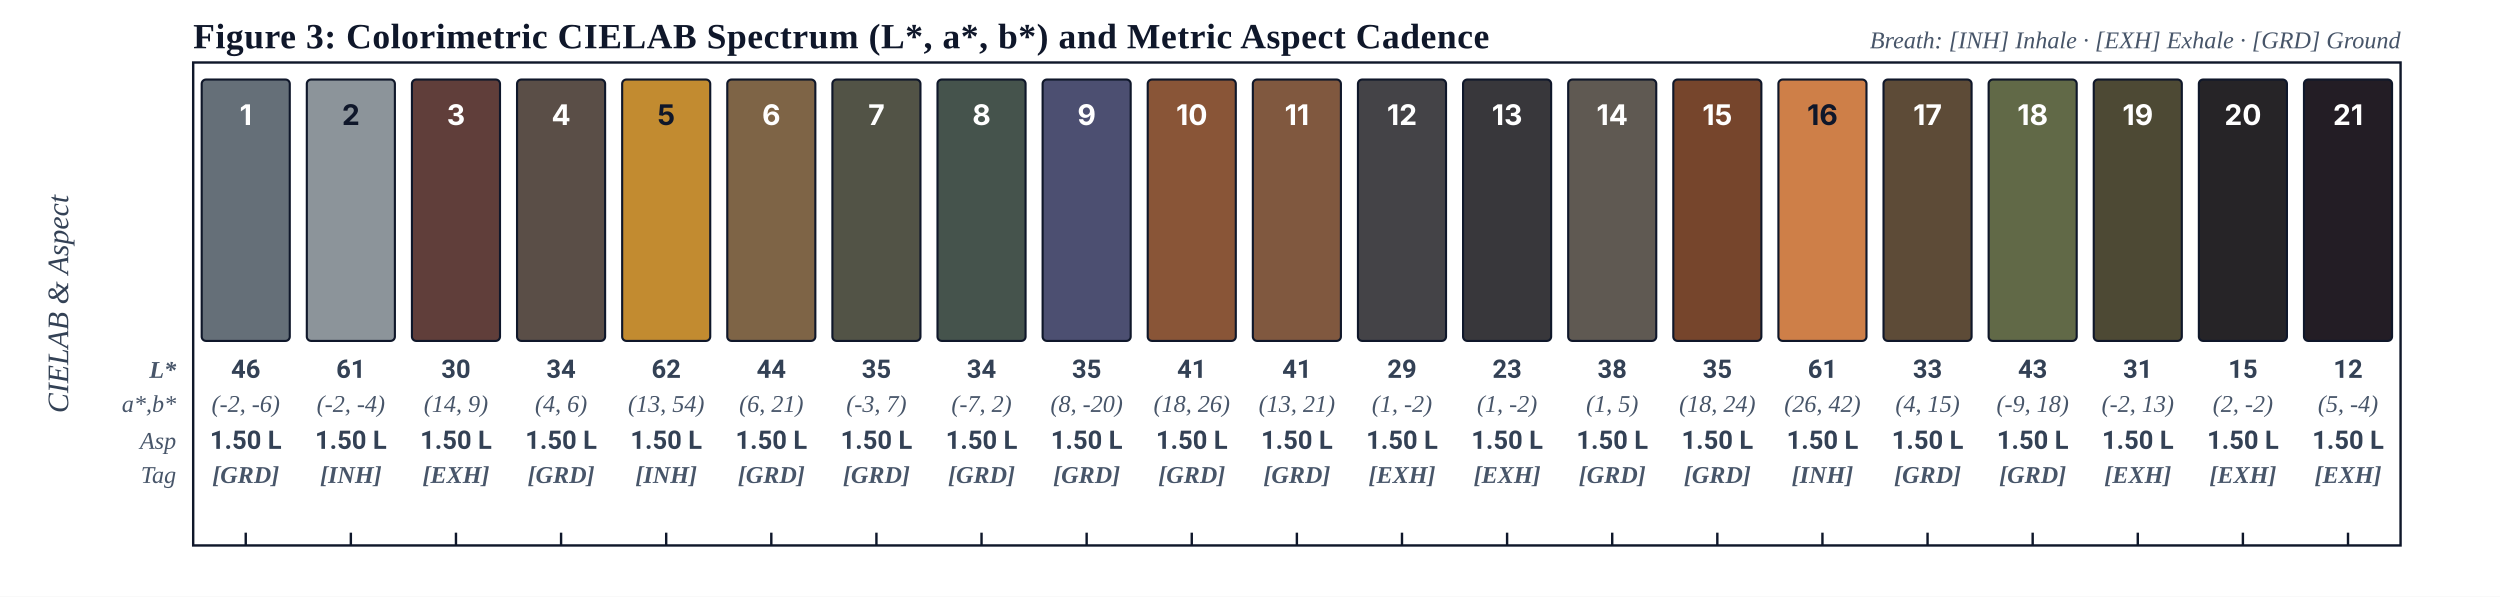
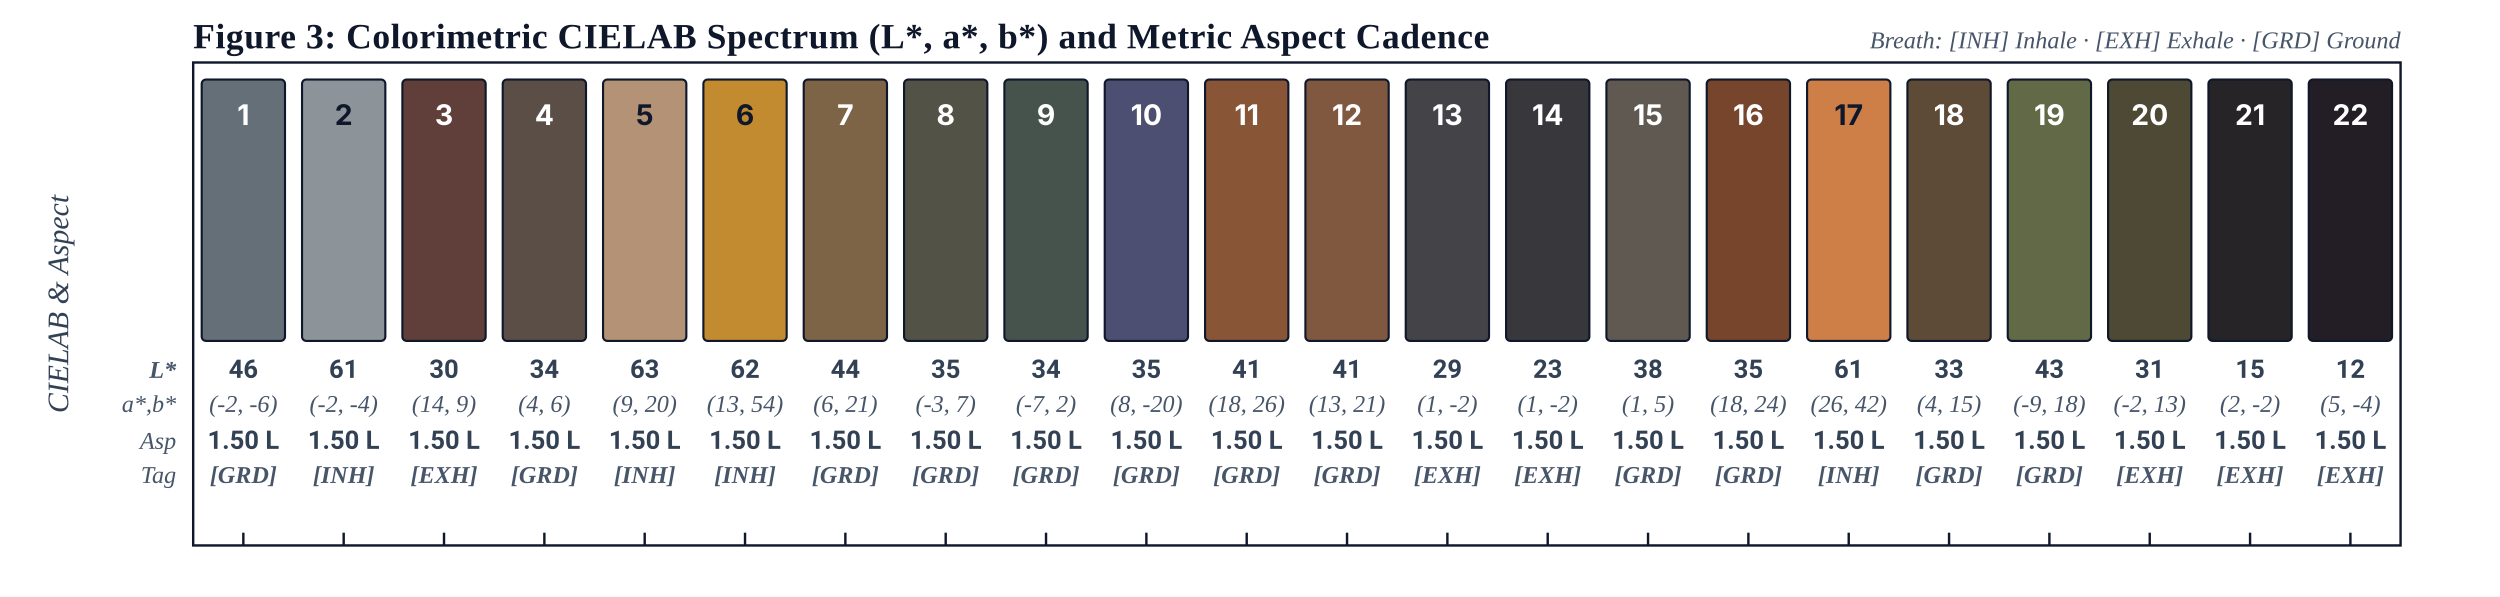
<svg xmlns="http://www.w3.org/2000/svg" viewBox="0 0 880 210" width="100%" height="100%">
  <style>
    .paper-bg { fill: #ffffff; }
    .spine-box { fill: #ffffff; stroke: #0f172a; stroke-width: 0.85; }
    .tick-line { stroke: #0f172a; stroke-width: 0.85; }
    .fig-heading { fill: #0f172a; font-family: "Times New Roman", Times, "Nimbus Roman No9 L", "Liberation Serif", serif; font-size: 12.5px; font-weight: bold; letter-spacing: 0.2px; }
    .axis-title { fill: #334155; font-family: "Times New Roman", Times, "Nimbus Roman No9 L", "Liberation Serif", serif; font-size: 10.5px; font-style: italic; }
    .tick-label { fill: #334155; font-family: -apple-system, BlinkMacSystemFont, "Segoe UI", Roboto, Helvetica, Arial, sans-serif; font-size: 9px; font-variant-numeric: tabular-nums; }
    .threshold-label { fill: #475569; font-family: "Times New Roman", Times, "Nimbus Roman No9 L", "Liberation Serif", serif; font-size: 8.5px; font-style: italic; }
  </style>
  <rect width="880" height="210" class="paper-bg" />
  <text x="68" y="17" class="fig-heading">Figure 3: Colorimetric CIELAB Spectrum (L*, a*, b*) and Metric Aspect Cadence</text>
  <rect x="68" y="22" width="777" height="170" class="spine-box" />
  <text transform="translate(24, 107) rotate(-90)" class="axis-title" text-anchor="middle">CIELAB &amp; Aspect</text>
  <text x="845" y="17" class="threshold-label" text-anchor="end">Breath: [INH] Inhale · [EXH] Exhale · [GRD] Ground</text>
  <text x="62" y="133" class="threshold-label" font-weight="bold" text-anchor="end">L*</text>
  <text x="62" y="145" class="threshold-label" text-anchor="end">a*,b*</text>
  <text x="62" y="158" class="threshold-label" text-anchor="end">Asp</text>
  <text x="62" y="170" class="threshold-label" text-anchor="end">Tag</text>
-   <rect x="71" y="28" width="31" height="92" fill="rgb(101, 111, 120)" stroke="#0f172a" stroke-width="0.75" rx="1.5" />
-   <text x="86.5" y="44" fill="#ffffff" font-family="-apple-system, sans-serif" font-size="10px" font-weight="bold" text-anchor="middle">1</text>
-   <text x="86.5" y="133" class="tick-label" font-weight="600" text-anchor="middle">46</text>
-   <text x="86.5" y="145" class="threshold-label" text-anchor="middle">(-2, -6)</text>
-   <text x="86.5" y="158" class="tick-label" font-weight="bold" text-anchor="middle">1.50 L</text>
-   <text x="86.5" y="170" class="threshold-label" fill="#475569" font-size="7.5px" font-weight="bold" text-anchor="middle">[GRD]</text>
-   <line x1="86.5" y1="187.5" x2="86.5" y2="192" class="tick-line" />
-   <rect x="108" y="28" width="31" height="92" fill="rgb(140, 148, 154)" stroke="#0f172a" stroke-width="0.75" rx="1.5" />
-   <text x="123.5" y="44" fill="#0f172a" font-family="-apple-system, sans-serif" font-size="10px" font-weight="bold" text-anchor="middle">2</text>
-   <text x="123.5" y="133" class="tick-label" font-weight="600" text-anchor="middle">61</text>
-   <text x="123.5" y="145" class="threshold-label" text-anchor="middle">(-2, -4)</text>
-   <text x="123.5" y="158" class="tick-label" font-weight="bold" text-anchor="middle">1.50 L</text>
-   <text x="123.5" y="170" class="threshold-label" fill="#1d4ed8" font-size="7.5px" font-weight="bold" text-anchor="middle">[INH]</text>
-   <line x1="123.5" y1="187.5" x2="123.5" y2="192" class="tick-line" />
-   <rect x="145" y="28" width="31" height="92" fill="rgb(96, 62, 58)" stroke="#0f172a" stroke-width="0.75" rx="1.5" />
-   <text x="160.5" y="44" fill="#ffffff" font-family="-apple-system, sans-serif" font-size="10px" font-weight="bold" text-anchor="middle">3</text>
-   <text x="160.5" y="133" class="tick-label" font-weight="600" text-anchor="middle">30</text>
-   <text x="160.5" y="145" class="threshold-label" text-anchor="middle">(14, 9)</text>
-   <text x="160.5" y="158" class="tick-label" font-weight="bold" text-anchor="middle">1.50 L</text>
-   <text x="160.5" y="170" class="threshold-label" fill="#b91c1c" font-size="7.5px" font-weight="bold" text-anchor="middle">[EXH]</text>
-   <line x1="160.5" y1="187.5" x2="160.5" y2="192" class="tick-line" />
-   <rect x="182" y="28" width="31" height="92" fill="rgb(90, 78, 71)" stroke="#0f172a" stroke-width="0.75" rx="1.5" />
-   <text x="197.5" y="44" fill="#ffffff" font-family="-apple-system, sans-serif" font-size="10px" font-weight="bold" text-anchor="middle">4</text>
-   <text x="197.5" y="133" class="tick-label" font-weight="600" text-anchor="middle">34</text>
-   <text x="197.5" y="145" class="threshold-label" text-anchor="middle">(4, 6)</text>
-   <text x="197.5" y="158" class="tick-label" font-weight="bold" text-anchor="middle">1.50 L</text>
-   <text x="197.5" y="170" class="threshold-label" fill="#475569" font-size="7.5px" font-weight="bold" text-anchor="middle">[GRD]</text>
-   <line x1="197.5" y1="187.5" x2="197.5" y2="192" class="tick-line" />
-   <rect x="219" y="28" width="31" height="92" fill="rgb(194, 139, 48)" stroke="#0f172a" stroke-width="0.75" rx="1.5" />
-   <text x="234.5" y="44" fill="#0f172a" font-family="-apple-system, sans-serif" font-size="10px" font-weight="bold" text-anchor="middle">5</text>
-   <text x="234.5" y="133" class="tick-label" font-weight="600" text-anchor="middle">62</text>
-   <text x="234.5" y="145" class="threshold-label" text-anchor="middle">(13, 54)</text>
-   <text x="234.5" y="158" class="tick-label" font-weight="bold" text-anchor="middle">1.50 L</text>
-   <text x="234.5" y="170" class="threshold-label" fill="#1d4ed8" font-size="7.5px" font-weight="bold" text-anchor="middle">[INH]</text>
-   <line x1="234.5" y1="187.5" x2="234.5" y2="192" class="tick-line" />
-   <rect x="256" y="28" width="31" height="92" fill="rgb(126, 100, 70)" stroke="#0f172a" stroke-width="0.75" rx="1.5" />
-   <text x="271.5" y="44" fill="#ffffff" font-family="-apple-system, sans-serif" font-size="10px" font-weight="bold" text-anchor="middle">6</text>
-   <text x="271.5" y="133" class="tick-label" font-weight="600" text-anchor="middle">44</text>
-   <text x="271.5" y="145" class="threshold-label" text-anchor="middle">(6, 21)</text>
-   <text x="271.5" y="158" class="tick-label" font-weight="bold" text-anchor="middle">1.50 L</text>
-   <text x="271.5" y="170" class="threshold-label" fill="#475569" font-size="7.5px" font-weight="bold" text-anchor="middle">[GRD]</text>
-   <line x1="271.5" y1="187.5" x2="271.5" y2="192" class="tick-line" />
-   <rect x="293" y="28" width="31" height="92" fill="rgb(82, 83, 70)" stroke="#0f172a" stroke-width="0.75" rx="1.5" />
-   <text x="308.5" y="44" fill="#ffffff" font-family="-apple-system, sans-serif" font-size="10px" font-weight="bold" text-anchor="middle">7</text>
-   <text x="308.5" y="133" class="tick-label" font-weight="600" text-anchor="middle">35</text>
-   <text x="308.5" y="145" class="threshold-label" text-anchor="middle">(-3, 7)</text>
-   <text x="308.5" y="158" class="tick-label" font-weight="bold" text-anchor="middle">1.50 L</text>
-   <text x="308.5" y="170" class="threshold-label" fill="#475569" font-size="7.5px" font-weight="bold" text-anchor="middle">[GRD]</text>
-   <line x1="308.5" y1="187.5" x2="308.5" y2="192" class="tick-line" />
-   <rect x="330" y="28" width="31" height="92" fill="rgb(69, 83, 76)" stroke="#0f172a" stroke-width="0.75" rx="1.5" />
-   <text x="345.5" y="44" fill="#ffffff" font-family="-apple-system, sans-serif" font-size="10px" font-weight="bold" text-anchor="middle">8</text>
-   <text x="345.5" y="133" class="tick-label" font-weight="600" text-anchor="middle">34</text>
-   <text x="345.5" y="145" class="threshold-label" text-anchor="middle">(-7, 2)</text>
-   <text x="345.5" y="158" class="tick-label" font-weight="bold" text-anchor="middle">1.50 L</text>
-   <text x="345.5" y="170" class="threshold-label" fill="#475569" font-size="7.5px" font-weight="bold" text-anchor="middle">[GRD]</text>
-   <line x1="345.5" y1="187.5" x2="345.5" y2="192" class="tick-line" />
-   <rect x="367" y="28" width="31" height="92" fill="rgb(76, 79, 113)" stroke="#0f172a" stroke-width="0.75" rx="1.5" />
-   <text x="382.5" y="44" fill="#ffffff" font-family="-apple-system, sans-serif" font-size="10px" font-weight="bold" text-anchor="middle">9</text>
-   <text x="382.5" y="133" class="tick-label" font-weight="600" text-anchor="middle">35</text>
-   <text x="382.5" y="145" class="threshold-label" text-anchor="middle">(8, -20)</text>
-   <text x="382.5" y="158" class="tick-label" font-weight="bold" text-anchor="middle">1.50 L</text>
-   <text x="382.5" y="170" class="threshold-label" fill="#475569" font-size="7.5px" font-weight="bold" text-anchor="middle">[GRD]</text>
-   <line x1="382.5" y1="187.5" x2="382.5" y2="192" class="tick-line" />
-   <rect x="404" y="28" width="31" height="92" fill="rgb(137, 85, 55)" stroke="#0f172a" stroke-width="0.75" rx="1.5" />
-   <text x="419.5" y="44" fill="#ffffff" font-family="-apple-system, sans-serif" font-size="10px" font-weight="bold" text-anchor="middle">10</text>
-   <text x="419.5" y="133" class="tick-label" font-weight="600" text-anchor="middle">41</text>
-   <text x="419.5" y="145" class="threshold-label" text-anchor="middle">(18, 26)</text>
-   <text x="419.5" y="158" class="tick-label" font-weight="bold" text-anchor="middle">1.50 L</text>
-   <text x="419.5" y="170" class="threshold-label" fill="#475569" font-size="7.5px" font-weight="bold" text-anchor="middle">[GRD]</text>
-   <line x1="419.5" y1="187.5" x2="419.5" y2="192" class="tick-line" />
-   <rect x="441" y="28" width="31" height="92" fill="rgb(128, 88, 63)" stroke="#0f172a" stroke-width="0.75" rx="1.5" />
-   <text x="456.5" y="44" fill="#ffffff" font-family="-apple-system, sans-serif" font-size="10px" font-weight="bold" text-anchor="middle">11</text>
-   <text x="456.5" y="133" class="tick-label" font-weight="600" text-anchor="middle">41</text>
-   <text x="456.5" y="145" class="threshold-label" text-anchor="middle">(13, 21)</text>
-   <text x="456.5" y="158" class="tick-label" font-weight="bold" text-anchor="middle">1.50 L</text>
-   <text x="456.5" y="170" class="threshold-label" fill="#475569" font-size="7.5px" font-weight="bold" text-anchor="middle">[GRD]</text>
-   <line x1="456.5" y1="187.5" x2="456.5" y2="192" class="tick-line" />
-   <rect x="478" y="28" width="31" height="92" fill="rgb(68, 67, 71)" stroke="#0f172a" stroke-width="0.75" rx="1.5" />
-   <text x="493.5" y="44" fill="#ffffff" font-family="-apple-system, sans-serif" font-size="10px" font-weight="bold" text-anchor="middle">12</text>
-   <text x="493.5" y="133" class="tick-label" font-weight="600" text-anchor="middle">29</text>
-   <text x="493.5" y="145" class="threshold-label" text-anchor="middle">(1, -2)</text>
-   <text x="493.5" y="158" class="tick-label" font-weight="bold" text-anchor="middle">1.50 L</text>
-   <text x="493.5" y="170" class="threshold-label" fill="#b91c1c" font-size="7.5px" font-weight="bold" text-anchor="middle">[EXH]</text>
-   <line x1="493.5" y1="187.5" x2="493.5" y2="192" class="tick-line" />
-   <rect x="515" y="28" width="31" height="92" fill="rgb(56, 55, 59)" stroke="#0f172a" stroke-width="0.75" rx="1.5" />
-   <text x="530.5" y="44" fill="#ffffff" font-family="-apple-system, sans-serif" font-size="10px" font-weight="bold" text-anchor="middle">13</text>
-   <text x="530.5" y="133" class="tick-label" font-weight="600" text-anchor="middle">23</text>
-   <text x="530.5" y="145" class="threshold-label" text-anchor="middle">(1, -2)</text>
-   <text x="530.5" y="158" class="tick-label" font-weight="bold" text-anchor="middle">1.50 L</text>
-   <text x="530.5" y="170" class="threshold-label" fill="#b91c1c" font-size="7.5px" font-weight="bold" text-anchor="middle">[EXH]</text>
-   <line x1="530.5" y1="187.5" x2="530.5" y2="192" class="tick-line" />
-   <rect x="552" y="28" width="31" height="92" fill="rgb(95, 89, 82)" stroke="#0f172a" stroke-width="0.75" rx="1.5" />
-   <text x="567.5" y="44" fill="#ffffff" font-family="-apple-system, sans-serif" font-size="10px" font-weight="bold" text-anchor="middle">14</text>
-   <text x="567.5" y="133" class="tick-label" font-weight="600" text-anchor="middle">38</text>
-   <text x="567.5" y="145" class="threshold-label" text-anchor="middle">(1, 5)</text>
-   <text x="567.5" y="158" class="tick-label" font-weight="bold" text-anchor="middle">1.50 L</text>
-   <text x="567.5" y="170" class="threshold-label" fill="#475569" font-size="7.5px" font-weight="bold" text-anchor="middle">[GRD]</text>
-   <line x1="567.5" y1="187.5" x2="567.5" y2="192" class="tick-line" />
-   <rect x="589" y="28" width="31" height="92" fill="rgb(118, 69, 44)" stroke="#0f172a" stroke-width="0.75" rx="1.5" />
-   <text x="604.5" y="44" fill="#ffffff" font-family="-apple-system, sans-serif" font-size="10px" font-weight="bold" text-anchor="middle">15</text>
-   <text x="604.5" y="133" class="tick-label" font-weight="600" text-anchor="middle">35</text>
-   <text x="604.5" y="145" class="threshold-label" text-anchor="middle">(18, 24)</text>
-   <text x="604.5" y="158" class="tick-label" font-weight="bold" text-anchor="middle">1.50 L</text>
-   <text x="604.5" y="170" class="threshold-label" fill="#475569" font-size="7.5px" font-weight="bold" text-anchor="middle">[GRD]</text>
-   <line x1="604.5" y1="187.5" x2="604.5" y2="192" class="tick-line" />
-   <rect x="626" y="28" width="31" height="92" fill="rgb(206, 127, 72)" stroke="#0f172a" stroke-width="0.75" rx="1.5" />
-   <text x="641.5" y="44" fill="#0f172a" font-family="-apple-system, sans-serif" font-size="10px" font-weight="bold" text-anchor="middle">16</text>
-   <text x="641.5" y="133" class="tick-label" font-weight="600" text-anchor="middle">61</text>
-   <text x="641.5" y="145" class="threshold-label" text-anchor="middle">(26, 42)</text>
-   <text x="641.5" y="158" class="tick-label" font-weight="bold" text-anchor="middle">1.50 L</text>
-   <text x="641.5" y="170" class="threshold-label" fill="#1d4ed8" font-size="7.5px" font-weight="bold" text-anchor="middle">[INH]</text>
-   <line x1="641.5" y1="187.5" x2="641.5" y2="192" class="tick-line" />
-   <rect x="663" y="28" width="31" height="92" fill="rgb(93, 75, 55)" stroke="#0f172a" stroke-width="0.75" rx="1.5" />
-   <text x="678.5" y="44" fill="#ffffff" font-family="-apple-system, sans-serif" font-size="10px" font-weight="bold" text-anchor="middle">17</text>
-   <text x="678.5" y="133" class="tick-label" font-weight="600" text-anchor="middle">33</text>
-   <text x="678.5" y="145" class="threshold-label" text-anchor="middle">(4, 15)</text>
-   <text x="678.5" y="158" class="tick-label" font-weight="bold" text-anchor="middle">1.50 L</text>
-   <text x="678.5" y="170" class="threshold-label" fill="#475569" font-size="7.5px" font-weight="bold" text-anchor="middle">[GRD]</text>
-   <line x1="678.5" y1="187.5" x2="678.5" y2="192" class="tick-line" />
-   <rect x="700" y="28" width="31" height="92" fill="rgb(97, 105, 71)" stroke="#0f172a" stroke-width="0.75" rx="1.5" />
-   <text x="715.5" y="44" fill="#ffffff" font-family="-apple-system, sans-serif" font-size="10px" font-weight="bold" text-anchor="middle">18</text>
-   <text x="715.5" y="133" class="tick-label" font-weight="600" text-anchor="middle">43</text>
-   <text x="715.5" y="145" class="threshold-label" text-anchor="middle">(-9, 18)</text>
-   <text x="715.5" y="158" class="tick-label" font-weight="bold" text-anchor="middle">1.50 L</text>
-   <text x="715.5" y="170" class="threshold-label" fill="#475569" font-size="7.5px" font-weight="bold" text-anchor="middle">[GRD]</text>
-   <line x1="715.5" y1="187.5" x2="715.5" y2="192" class="tick-line" />
-   <rect x="737" y="28" width="31" height="92" fill="rgb(77, 73, 52)" stroke="#0f172a" stroke-width="0.75" rx="1.5" />
-   <text x="752.5" y="44" fill="#ffffff" font-family="-apple-system, sans-serif" font-size="10px" font-weight="bold" text-anchor="middle">19</text>
-   <text x="752.5" y="133" class="tick-label" font-weight="600" text-anchor="middle">31</text>
-   <text x="752.5" y="145" class="threshold-label" text-anchor="middle">(-2, 13)</text>
-   <text x="752.5" y="158" class="tick-label" font-weight="bold" text-anchor="middle">1.50 L</text>
-   <text x="752.5" y="170" class="threshold-label" fill="#b91c1c" font-size="7.5px" font-weight="bold" text-anchor="middle">[EXH]</text>
-   <line x1="752.5" y1="187.5" x2="752.5" y2="192" class="tick-line" />
-   <rect x="774" y="28" width="31" height="92" fill="rgb(38, 36, 39)" stroke="#0f172a" stroke-width="0.75" rx="1.5" />
-   <text x="789.5" y="44" fill="#ffffff" font-family="-apple-system, sans-serif" font-size="10px" font-weight="bold" text-anchor="middle">20</text>
-   <text x="789.5" y="133" class="tick-label" font-weight="600" text-anchor="middle">15</text>
-   <text x="789.5" y="145" class="threshold-label" text-anchor="middle">(2, -2)</text>
-   <text x="789.5" y="158" class="tick-label" font-weight="bold" text-anchor="middle">1.50 L</text>
-   <text x="789.5" y="170" class="threshold-label" fill="#b91c1c" font-size="7.5px" font-weight="bold" text-anchor="middle">[EXH]</text>
-   <line x1="789.5" y1="187.5" x2="789.5" y2="192" class="tick-line" />
-   <rect x="811" y="28" width="31" height="92" fill="rgb(35, 29, 37)" stroke="#0f172a" stroke-width="0.75" rx="1.5" />
-   <text x="826.5" y="44" fill="#ffffff" font-family="-apple-system, sans-serif" font-size="10px" font-weight="bold" text-anchor="middle">21</text>
-   <text x="826.5" y="133" class="tick-label" font-weight="600" text-anchor="middle">12</text>
-   <text x="826.5" y="145" class="threshold-label" text-anchor="middle">(5, -4)</text>
-   <text x="826.5" y="158" class="tick-label" font-weight="bold" text-anchor="middle">1.50 L</text>
-   <text x="826.5" y="170" class="threshold-label" fill="#b91c1c" font-size="7.5px" font-weight="bold" text-anchor="middle">[EXH]</text>
-   <line x1="826.5" y1="187.5" x2="826.5" y2="192" class="tick-line" />
+   <rect x="71" y="28" width="29.318" height="92" fill="rgb(101, 111, 120)" stroke="#0f172a" stroke-width="0.75" rx="1.5" />
+   <text x="85.659" y="44" fill="#ffffff" font-family="-apple-system, sans-serif" font-size="10px" font-weight="bold" text-anchor="middle">1</text>
+   <text x="85.659" y="133" class="tick-label" font-weight="600" text-anchor="middle">46</text>
+   <text x="85.659" y="145" class="threshold-label" text-anchor="middle">(-2, -6)</text>
+   <text x="85.659" y="158" class="tick-label" font-weight="bold" text-anchor="middle">1.50 L</text>
+   <text x="85.659" y="170" class="threshold-label" fill="#475569" font-size="7.5px" font-weight="bold" text-anchor="middle">[GRD]</text>
+   <line x1="85.659" y1="187.5" x2="85.659" y2="192" class="tick-line" />
+   <rect x="106.318" y="28" width="29.318" height="92" fill="rgb(140, 148, 154)" stroke="#0f172a" stroke-width="0.75" rx="1.5" />
+   <text x="120.977" y="44" fill="#0f172a" font-family="-apple-system, sans-serif" font-size="10px" font-weight="bold" text-anchor="middle">2</text>
+   <text x="120.977" y="133" class="tick-label" font-weight="600" text-anchor="middle">61</text>
+   <text x="120.977" y="145" class="threshold-label" text-anchor="middle">(-2, -4)</text>
+   <text x="120.977" y="158" class="tick-label" font-weight="bold" text-anchor="middle">1.50 L</text>
+   <text x="120.977" y="170" class="threshold-label" fill="#1d4ed8" font-size="7.5px" font-weight="bold" text-anchor="middle">[INH]</text>
+   <line x1="120.977" y1="187.5" x2="120.977" y2="192" class="tick-line" />
+   <rect x="141.636" y="28" width="29.318" height="92" fill="rgb(96, 62, 58)" stroke="#0f172a" stroke-width="0.75" rx="1.5" />
+   <text x="156.295" y="44" fill="#ffffff" font-family="-apple-system, sans-serif" font-size="10px" font-weight="bold" text-anchor="middle">3</text>
+   <text x="156.295" y="133" class="tick-label" font-weight="600" text-anchor="middle">30</text>
+   <text x="156.295" y="145" class="threshold-label" text-anchor="middle">(14, 9)</text>
+   <text x="156.295" y="158" class="tick-label" font-weight="bold" text-anchor="middle">1.50 L</text>
+   <text x="156.295" y="170" class="threshold-label" fill="#b91c1c" font-size="7.5px" font-weight="bold" text-anchor="middle">[EXH]</text>
+   <line x1="156.295" y1="187.5" x2="156.295" y2="192" class="tick-line" />
+   <rect x="176.955" y="28" width="29.318" height="92" fill="rgb(90, 78, 71)" stroke="#0f172a" stroke-width="0.75" rx="1.5" />
+   <text x="191.614" y="44" fill="#ffffff" font-family="-apple-system, sans-serif" font-size="10px" font-weight="bold" text-anchor="middle">4</text>
+   <text x="191.614" y="133" class="tick-label" font-weight="600" text-anchor="middle">34</text>
+   <text x="191.614" y="145" class="threshold-label" text-anchor="middle">(4, 6)</text>
+   <text x="191.614" y="158" class="tick-label" font-weight="bold" text-anchor="middle">1.50 L</text>
+   <text x="191.614" y="170" class="threshold-label" fill="#475569" font-size="7.5px" font-weight="bold" text-anchor="middle">[GRD]</text>
+   <line x1="191.614" y1="187.5" x2="191.614" y2="192" class="tick-line" />
+   <rect x="212.273" y="28" width="29.318" height="92" fill="rgb(180, 146, 117)" stroke="#0f172a" stroke-width="0.75" rx="1.5" />
+   <text x="226.932" y="44" fill="#0f172a" font-family="-apple-system, sans-serif" font-size="10px" font-weight="bold" text-anchor="middle">5</text>
+   <text x="226.932" y="133" class="tick-label" font-weight="600" text-anchor="middle">63</text>
+   <text x="226.932" y="145" class="threshold-label" text-anchor="middle">(9, 20)</text>
+   <text x="226.932" y="158" class="tick-label" font-weight="bold" text-anchor="middle">1.50 L</text>
+   <text x="226.932" y="170" class="threshold-label" fill="#1d4ed8" font-size="7.5px" font-weight="bold" text-anchor="middle">[INH]</text>
+   <line x1="226.932" y1="187.5" x2="226.932" y2="192" class="tick-line" />
+   <rect x="247.591" y="28" width="29.318" height="92" fill="rgb(194, 139, 48)" stroke="#0f172a" stroke-width="0.75" rx="1.5" />
+   <text x="262.25" y="44" fill="#0f172a" font-family="-apple-system, sans-serif" font-size="10px" font-weight="bold" text-anchor="middle">6</text>
+   <text x="262.25" y="133" class="tick-label" font-weight="600" text-anchor="middle">62</text>
+   <text x="262.25" y="145" class="threshold-label" text-anchor="middle">(13, 54)</text>
+   <text x="262.25" y="158" class="tick-label" font-weight="bold" text-anchor="middle">1.50 L</text>
+   <text x="262.25" y="170" class="threshold-label" fill="#1d4ed8" font-size="7.5px" font-weight="bold" text-anchor="middle">[INH]</text>
+   <line x1="262.25" y1="187.5" x2="262.25" y2="192" class="tick-line" />
+   <rect x="282.909" y="28" width="29.318" height="92" fill="rgb(126, 100, 70)" stroke="#0f172a" stroke-width="0.75" rx="1.5" />
+   <text x="297.568" y="44" fill="#ffffff" font-family="-apple-system, sans-serif" font-size="10px" font-weight="bold" text-anchor="middle">7</text>
+   <text x="297.568" y="133" class="tick-label" font-weight="600" text-anchor="middle">44</text>
+   <text x="297.568" y="145" class="threshold-label" text-anchor="middle">(6, 21)</text>
+   <text x="297.568" y="158" class="tick-label" font-weight="bold" text-anchor="middle">1.50 L</text>
+   <text x="297.568" y="170" class="threshold-label" fill="#475569" font-size="7.5px" font-weight="bold" text-anchor="middle">[GRD]</text>
+   <line x1="297.568" y1="187.5" x2="297.568" y2="192" class="tick-line" />
+   <rect x="318.227" y="28" width="29.318" height="92" fill="rgb(82, 83, 70)" stroke="#0f172a" stroke-width="0.75" rx="1.5" />
+   <text x="332.886" y="44" fill="#ffffff" font-family="-apple-system, sans-serif" font-size="10px" font-weight="bold" text-anchor="middle">8</text>
+   <text x="332.886" y="133" class="tick-label" font-weight="600" text-anchor="middle">35</text>
+   <text x="332.886" y="145" class="threshold-label" text-anchor="middle">(-3, 7)</text>
+   <text x="332.886" y="158" class="tick-label" font-weight="bold" text-anchor="middle">1.50 L</text>
+   <text x="332.886" y="170" class="threshold-label" fill="#475569" font-size="7.5px" font-weight="bold" text-anchor="middle">[GRD]</text>
+   <line x1="332.886" y1="187.5" x2="332.886" y2="192" class="tick-line" />
+   <rect x="353.545" y="28" width="29.318" height="92" fill="rgb(69, 83, 76)" stroke="#0f172a" stroke-width="0.75" rx="1.5" />
+   <text x="368.205" y="44" fill="#ffffff" font-family="-apple-system, sans-serif" font-size="10px" font-weight="bold" text-anchor="middle">9</text>
+   <text x="368.205" y="133" class="tick-label" font-weight="600" text-anchor="middle">34</text>
+   <text x="368.205" y="145" class="threshold-label" text-anchor="middle">(-7, 2)</text>
+   <text x="368.205" y="158" class="tick-label" font-weight="bold" text-anchor="middle">1.50 L</text>
+   <text x="368.205" y="170" class="threshold-label" fill="#475569" font-size="7.5px" font-weight="bold" text-anchor="middle">[GRD]</text>
+   <line x1="368.205" y1="187.5" x2="368.205" y2="192" class="tick-line" />
+   <rect x="388.864" y="28" width="29.318" height="92" fill="rgb(76, 79, 113)" stroke="#0f172a" stroke-width="0.75" rx="1.5" />
+   <text x="403.523" y="44" fill="#ffffff" font-family="-apple-system, sans-serif" font-size="10px" font-weight="bold" text-anchor="middle">10</text>
+   <text x="403.523" y="133" class="tick-label" font-weight="600" text-anchor="middle">35</text>
+   <text x="403.523" y="145" class="threshold-label" text-anchor="middle">(8, -20)</text>
+   <text x="403.523" y="158" class="tick-label" font-weight="bold" text-anchor="middle">1.50 L</text>
+   <text x="403.523" y="170" class="threshold-label" fill="#475569" font-size="7.5px" font-weight="bold" text-anchor="middle">[GRD]</text>
+   <line x1="403.523" y1="187.5" x2="403.523" y2="192" class="tick-line" />
+   <rect x="424.182" y="28" width="29.318" height="92" fill="rgb(137, 85, 55)" stroke="#0f172a" stroke-width="0.75" rx="1.5" />
+   <text x="438.841" y="44" fill="#ffffff" font-family="-apple-system, sans-serif" font-size="10px" font-weight="bold" text-anchor="middle">11</text>
+   <text x="438.841" y="133" class="tick-label" font-weight="600" text-anchor="middle">41</text>
+   <text x="438.841" y="145" class="threshold-label" text-anchor="middle">(18, 26)</text>
+   <text x="438.841" y="158" class="tick-label" font-weight="bold" text-anchor="middle">1.50 L</text>
+   <text x="438.841" y="170" class="threshold-label" fill="#475569" font-size="7.5px" font-weight="bold" text-anchor="middle">[GRD]</text>
+   <line x1="438.841" y1="187.5" x2="438.841" y2="192" class="tick-line" />
+   <rect x="459.5" y="28" width="29.318" height="92" fill="rgb(128, 88, 63)" stroke="#0f172a" stroke-width="0.75" rx="1.5" />
+   <text x="474.159" y="44" fill="#ffffff" font-family="-apple-system, sans-serif" font-size="10px" font-weight="bold" text-anchor="middle">12</text>
+   <text x="474.159" y="133" class="tick-label" font-weight="600" text-anchor="middle">41</text>
+   <text x="474.159" y="145" class="threshold-label" text-anchor="middle">(13, 21)</text>
+   <text x="474.159" y="158" class="tick-label" font-weight="bold" text-anchor="middle">1.50 L</text>
+   <text x="474.159" y="170" class="threshold-label" fill="#475569" font-size="7.5px" font-weight="bold" text-anchor="middle">[GRD]</text>
+   <line x1="474.159" y1="187.5" x2="474.159" y2="192" class="tick-line" />
+   <rect x="494.818" y="28" width="29.318" height="92" fill="rgb(68, 67, 71)" stroke="#0f172a" stroke-width="0.75" rx="1.5" />
+   <text x="509.477" y="44" fill="#ffffff" font-family="-apple-system, sans-serif" font-size="10px" font-weight="bold" text-anchor="middle">13</text>
+   <text x="509.477" y="133" class="tick-label" font-weight="600" text-anchor="middle">29</text>
+   <text x="509.477" y="145" class="threshold-label" text-anchor="middle">(1, -2)</text>
+   <text x="509.477" y="158" class="tick-label" font-weight="bold" text-anchor="middle">1.50 L</text>
+   <text x="509.477" y="170" class="threshold-label" fill="#b91c1c" font-size="7.5px" font-weight="bold" text-anchor="middle">[EXH]</text>
+   <line x1="509.477" y1="187.5" x2="509.477" y2="192" class="tick-line" />
+   <rect x="530.136" y="28" width="29.318" height="92" fill="rgb(56, 55, 59)" stroke="#0f172a" stroke-width="0.75" rx="1.5" />
+   <text x="544.795" y="44" fill="#ffffff" font-family="-apple-system, sans-serif" font-size="10px" font-weight="bold" text-anchor="middle">14</text>
+   <text x="544.795" y="133" class="tick-label" font-weight="600" text-anchor="middle">23</text>
+   <text x="544.795" y="145" class="threshold-label" text-anchor="middle">(1, -2)</text>
+   <text x="544.795" y="158" class="tick-label" font-weight="bold" text-anchor="middle">1.50 L</text>
+   <text x="544.795" y="170" class="threshold-label" fill="#b91c1c" font-size="7.5px" font-weight="bold" text-anchor="middle">[EXH]</text>
+   <line x1="544.795" y1="187.5" x2="544.795" y2="192" class="tick-line" />
+   <rect x="565.455" y="28" width="29.318" height="92" fill="rgb(95, 89, 82)" stroke="#0f172a" stroke-width="0.75" rx="1.5" />
+   <text x="580.114" y="44" fill="#ffffff" font-family="-apple-system, sans-serif" font-size="10px" font-weight="bold" text-anchor="middle">15</text>
+   <text x="580.114" y="133" class="tick-label" font-weight="600" text-anchor="middle">38</text>
+   <text x="580.114" y="145" class="threshold-label" text-anchor="middle">(1, 5)</text>
+   <text x="580.114" y="158" class="tick-label" font-weight="bold" text-anchor="middle">1.50 L</text>
+   <text x="580.114" y="170" class="threshold-label" fill="#475569" font-size="7.5px" font-weight="bold" text-anchor="middle">[GRD]</text>
+   <line x1="580.114" y1="187.5" x2="580.114" y2="192" class="tick-line" />
+   <rect x="600.773" y="28" width="29.318" height="92" fill="rgb(118, 69, 44)" stroke="#0f172a" stroke-width="0.75" rx="1.5" />
+   <text x="615.432" y="44" fill="#ffffff" font-family="-apple-system, sans-serif" font-size="10px" font-weight="bold" text-anchor="middle">16</text>
+   <text x="615.432" y="133" class="tick-label" font-weight="600" text-anchor="middle">35</text>
+   <text x="615.432" y="145" class="threshold-label" text-anchor="middle">(18, 24)</text>
+   <text x="615.432" y="158" class="tick-label" font-weight="bold" text-anchor="middle">1.50 L</text>
+   <text x="615.432" y="170" class="threshold-label" fill="#475569" font-size="7.5px" font-weight="bold" text-anchor="middle">[GRD]</text>
+   <line x1="615.432" y1="187.5" x2="615.432" y2="192" class="tick-line" />
+   <rect x="636.091" y="28" width="29.318" height="92" fill="rgb(206, 127, 72)" stroke="#0f172a" stroke-width="0.75" rx="1.5" />
+   <text x="650.75" y="44" fill="#0f172a" font-family="-apple-system, sans-serif" font-size="10px" font-weight="bold" text-anchor="middle">17</text>
+   <text x="650.75" y="133" class="tick-label" font-weight="600" text-anchor="middle">61</text>
+   <text x="650.75" y="145" class="threshold-label" text-anchor="middle">(26, 42)</text>
+   <text x="650.75" y="158" class="tick-label" font-weight="bold" text-anchor="middle">1.50 L</text>
+   <text x="650.75" y="170" class="threshold-label" fill="#1d4ed8" font-size="7.5px" font-weight="bold" text-anchor="middle">[INH]</text>
+   <line x1="650.75" y1="187.5" x2="650.75" y2="192" class="tick-line" />
+   <rect x="671.409" y="28" width="29.318" height="92" fill="rgb(93, 75, 55)" stroke="#0f172a" stroke-width="0.75" rx="1.5" />
+   <text x="686.068" y="44" fill="#ffffff" font-family="-apple-system, sans-serif" font-size="10px" font-weight="bold" text-anchor="middle">18</text>
+   <text x="686.068" y="133" class="tick-label" font-weight="600" text-anchor="middle">33</text>
+   <text x="686.068" y="145" class="threshold-label" text-anchor="middle">(4, 15)</text>
+   <text x="686.068" y="158" class="tick-label" font-weight="bold" text-anchor="middle">1.50 L</text>
+   <text x="686.068" y="170" class="threshold-label" fill="#475569" font-size="7.5px" font-weight="bold" text-anchor="middle">[GRD]</text>
+   <line x1="686.068" y1="187.5" x2="686.068" y2="192" class="tick-line" />
+   <rect x="706.727" y="28" width="29.318" height="92" fill="rgb(97, 105, 71)" stroke="#0f172a" stroke-width="0.75" rx="1.5" />
+   <text x="721.386" y="44" fill="#ffffff" font-family="-apple-system, sans-serif" font-size="10px" font-weight="bold" text-anchor="middle">19</text>
+   <text x="721.386" y="133" class="tick-label" font-weight="600" text-anchor="middle">43</text>
+   <text x="721.386" y="145" class="threshold-label" text-anchor="middle">(-9, 18)</text>
+   <text x="721.386" y="158" class="tick-label" font-weight="bold" text-anchor="middle">1.50 L</text>
+   <text x="721.386" y="170" class="threshold-label" fill="#475569" font-size="7.5px" font-weight="bold" text-anchor="middle">[GRD]</text>
+   <line x1="721.386" y1="187.5" x2="721.386" y2="192" class="tick-line" />
+   <rect x="742.045" y="28" width="29.318" height="92" fill="rgb(77, 73, 52)" stroke="#0f172a" stroke-width="0.75" rx="1.5" />
+   <text x="756.705" y="44" fill="#ffffff" font-family="-apple-system, sans-serif" font-size="10px" font-weight="bold" text-anchor="middle">20</text>
+   <text x="756.705" y="133" class="tick-label" font-weight="600" text-anchor="middle">31</text>
+   <text x="756.705" y="145" class="threshold-label" text-anchor="middle">(-2, 13)</text>
+   <text x="756.705" y="158" class="tick-label" font-weight="bold" text-anchor="middle">1.50 L</text>
+   <text x="756.705" y="170" class="threshold-label" fill="#b91c1c" font-size="7.5px" font-weight="bold" text-anchor="middle">[EXH]</text>
+   <line x1="756.705" y1="187.5" x2="756.705" y2="192" class="tick-line" />
+   <rect x="777.364" y="28" width="29.318" height="92" fill="rgb(38, 36, 39)" stroke="#0f172a" stroke-width="0.75" rx="1.5" />
+   <text x="792.023" y="44" fill="#ffffff" font-family="-apple-system, sans-serif" font-size="10px" font-weight="bold" text-anchor="middle">21</text>
+   <text x="792.023" y="133" class="tick-label" font-weight="600" text-anchor="middle">15</text>
+   <text x="792.023" y="145" class="threshold-label" text-anchor="middle">(2, -2)</text>
+   <text x="792.023" y="158" class="tick-label" font-weight="bold" text-anchor="middle">1.50 L</text>
+   <text x="792.023" y="170" class="threshold-label" fill="#b91c1c" font-size="7.5px" font-weight="bold" text-anchor="middle">[EXH]</text>
+   <line x1="792.023" y1="187.5" x2="792.023" y2="192" class="tick-line" />
+   <rect x="812.682" y="28" width="29.318" height="92" fill="rgb(35, 29, 37)" stroke="#0f172a" stroke-width="0.75" rx="1.5" />
+   <text x="827.341" y="44" fill="#ffffff" font-family="-apple-system, sans-serif" font-size="10px" font-weight="bold" text-anchor="middle">22</text>
+   <text x="827.341" y="133" class="tick-label" font-weight="600" text-anchor="middle">12</text>
+   <text x="827.341" y="145" class="threshold-label" text-anchor="middle">(5, -4)</text>
+   <text x="827.341" y="158" class="tick-label" font-weight="bold" text-anchor="middle">1.50 L</text>
+   <text x="827.341" y="170" class="threshold-label" fill="#b91c1c" font-size="7.5px" font-weight="bold" text-anchor="middle">[EXH]</text>
+   <line x1="827.341" y1="187.5" x2="827.341" y2="192" class="tick-line" />
</svg>
